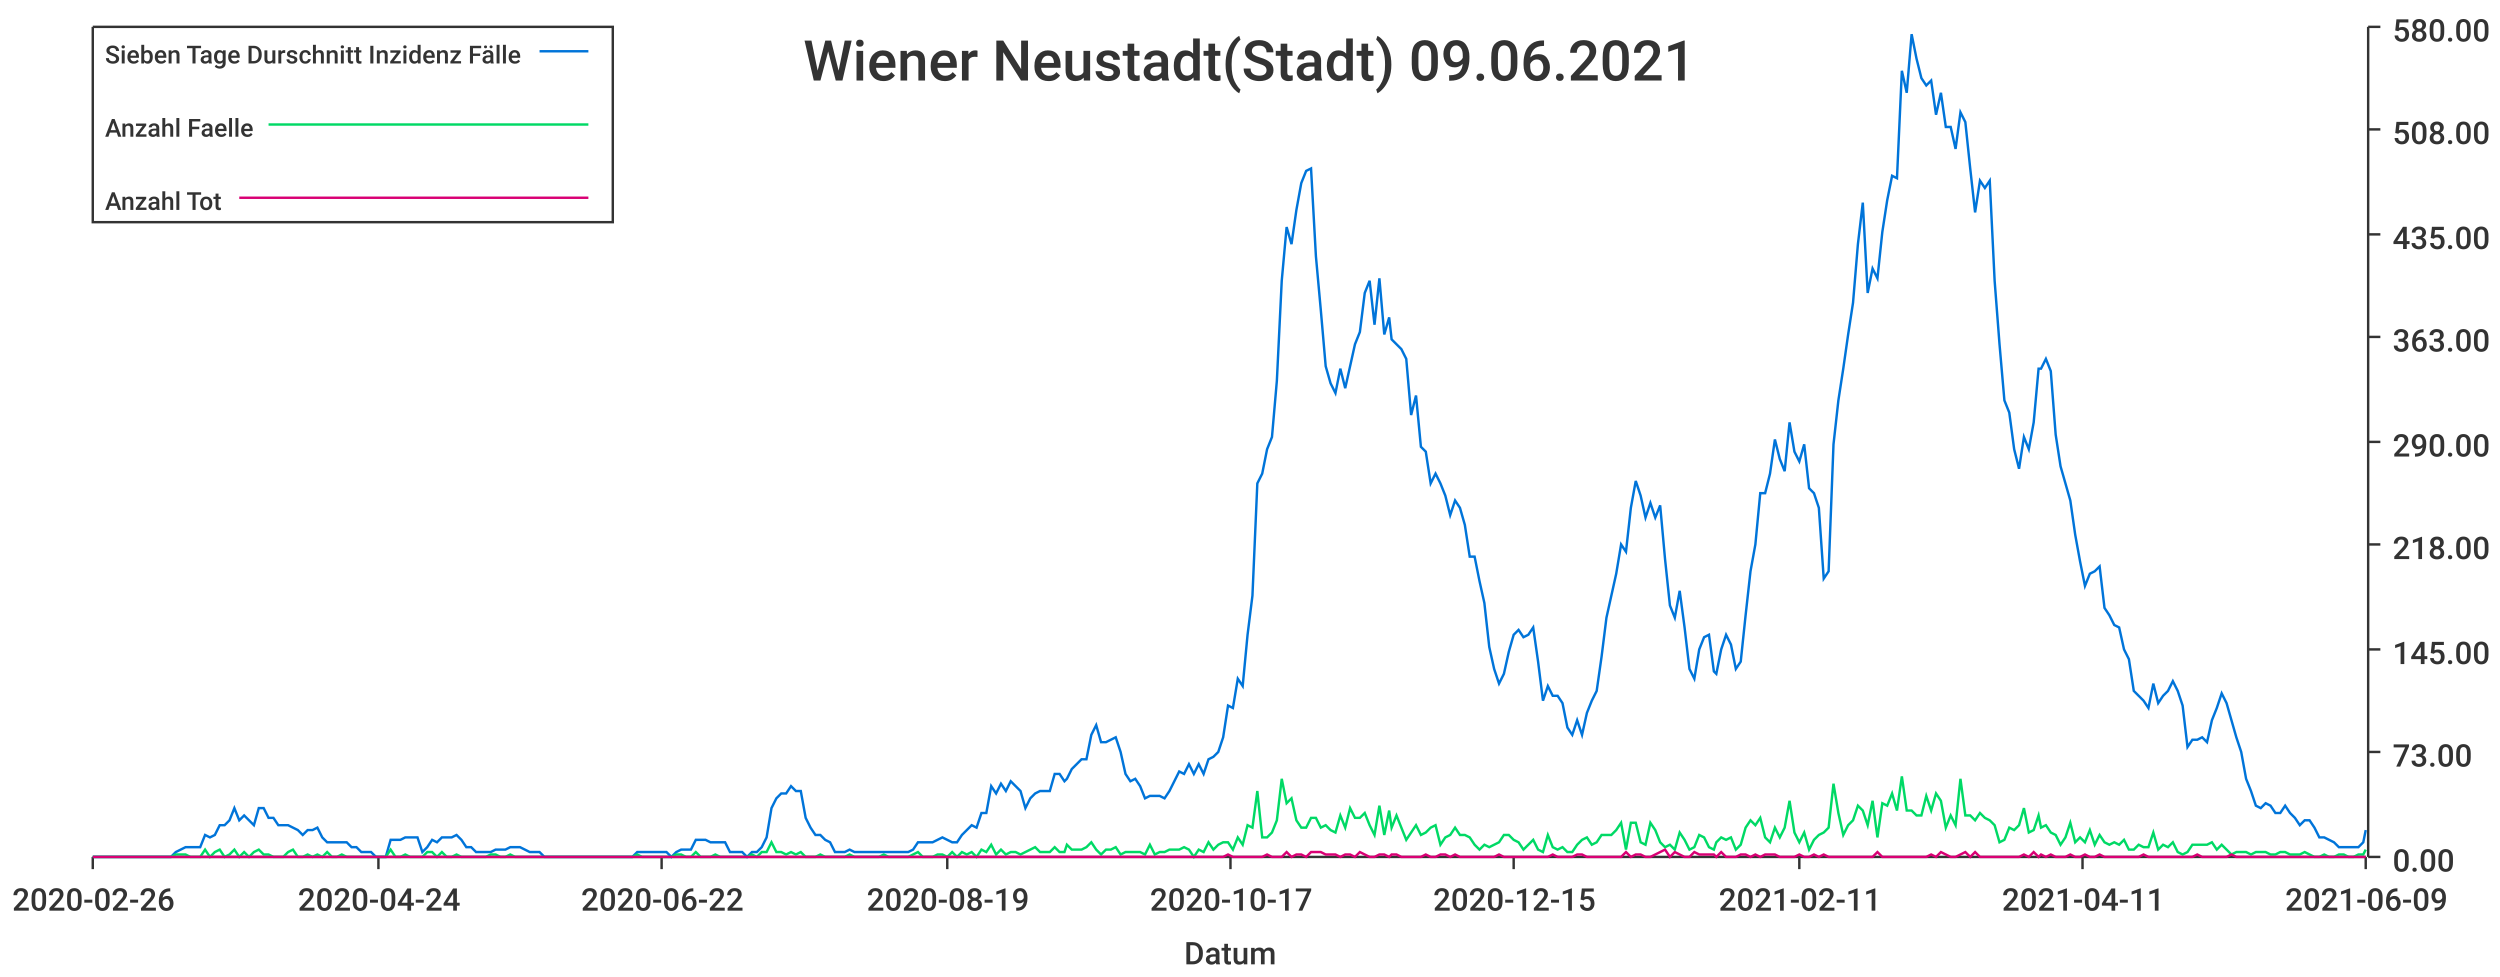
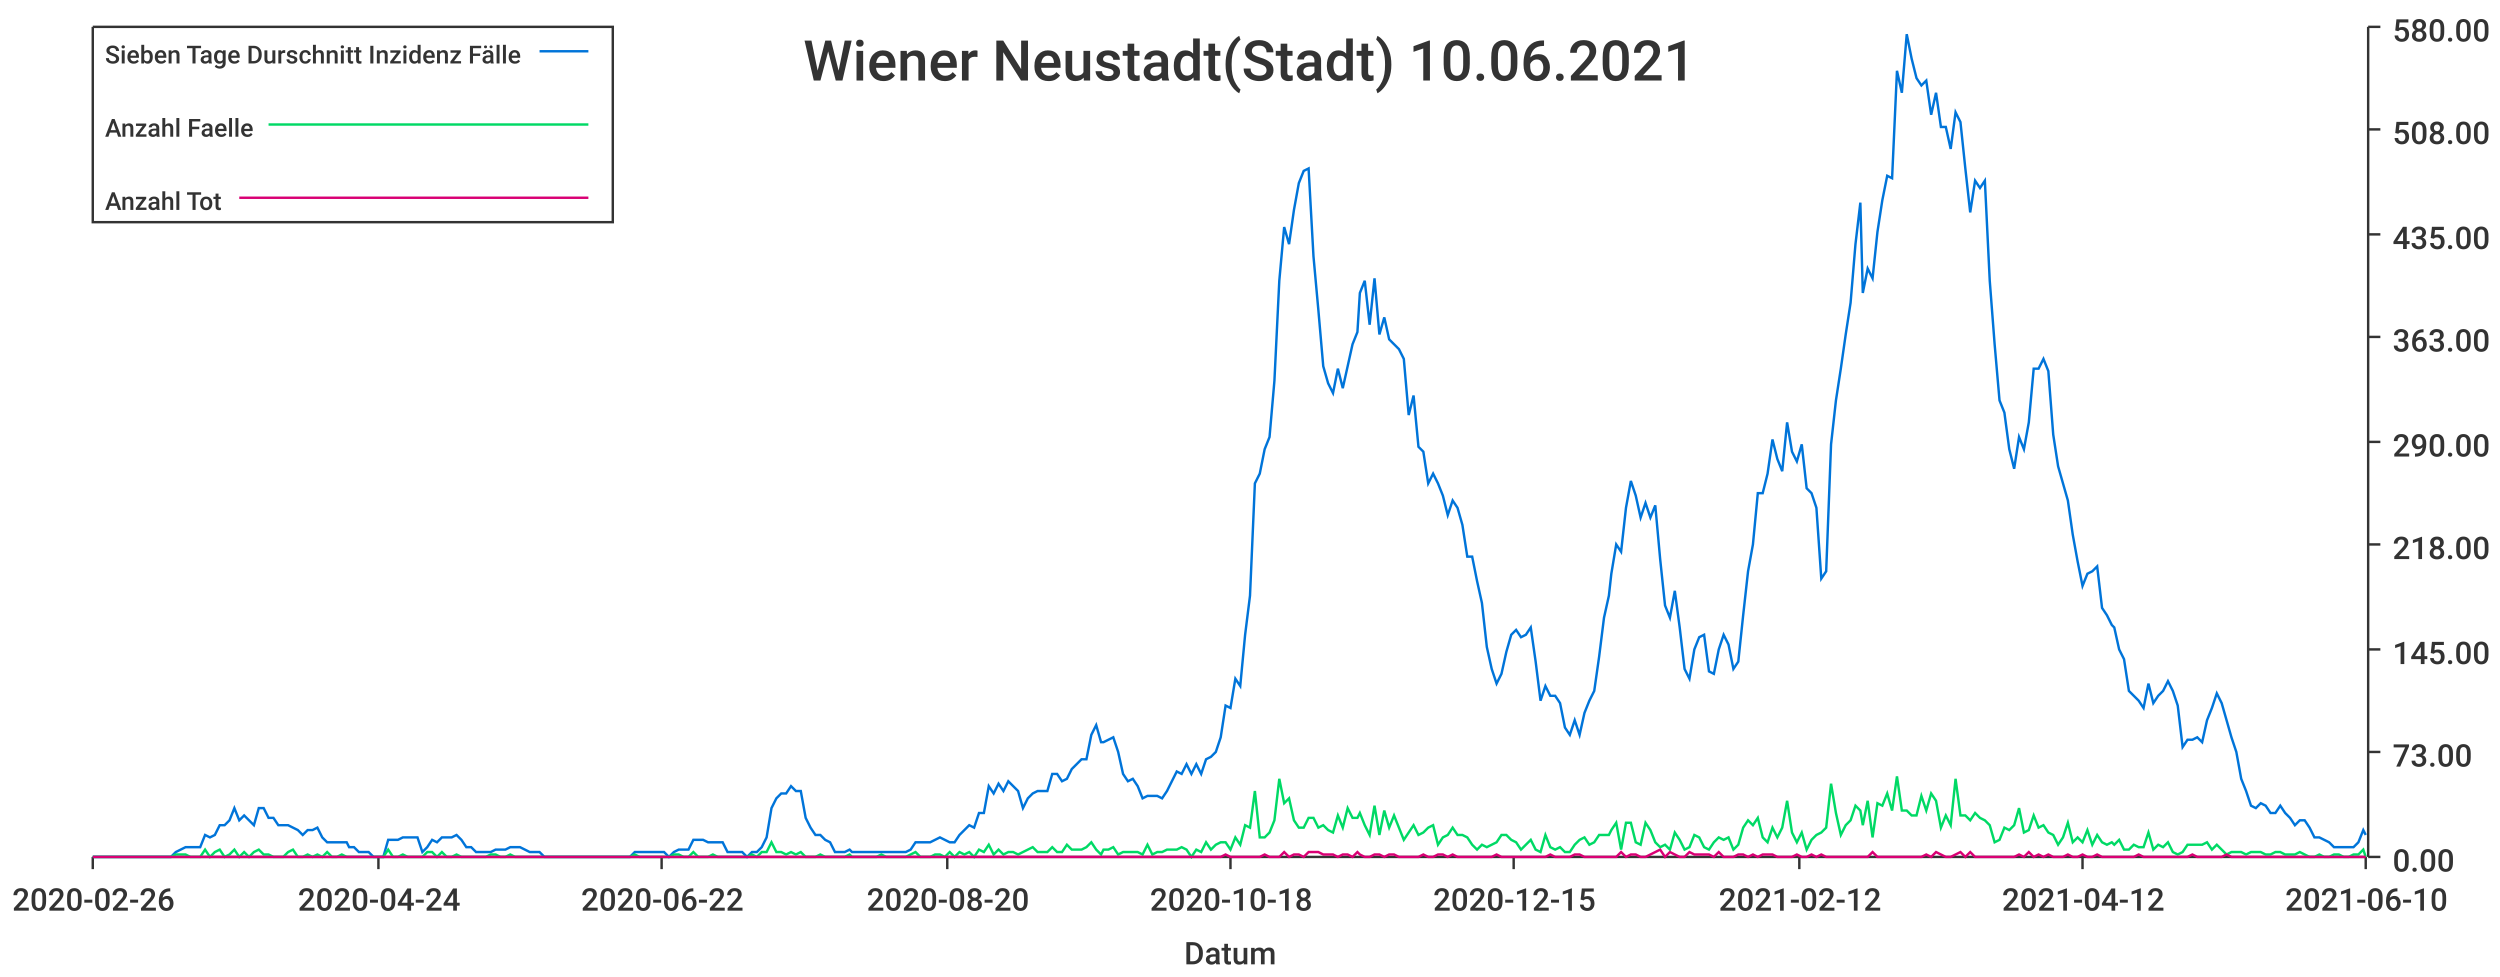
<svg xmlns="http://www.w3.org/2000/svg" width="1024" height="400">\n<path d="M 0 0 L 1024 0 L 1024 400 L 0 400 L 0 0" style="stroke-width:0;stroke:rgba(255,255,255,1.0);fill:rgba(255,255,255,1.0)" />
  <path d="M 38 11 L 969 11 L 969 351 L 38 351 L 38 11" style="stroke-width:0;stroke:rgba(255,255,255,1.0);fill:rgba(255,255,255,1.0)" />
  <path d="M 38 351 L 969 351" style="stroke-width:1;stroke:rgba(51,51,51,1.0);fill:none" />
  <path d="M 38 351 L 38 356" style="stroke-width:1;stroke:rgba(51,51,51,1.0);fill:none" />
  <text x="5" y="373" style="stroke-width:0;stroke:none;fill:rgba(51,51,51,1.0);font-size:12.8px;font-family:'Roboto Medium',sans-serif">2020-02-26</text>
  <path d="M 155 351 L 155 356" style="stroke-width:1;stroke:rgba(51,51,51,1.0);fill:none" />
  <text x="122" y="373" style="stroke-width:0;stroke:none;fill:rgba(51,51,51,1.0);font-size:12.8px;font-family:'Roboto Medium',sans-serif">2020-04-24</text>
  <path d="M 271 351 L 271 356" style="stroke-width:1;stroke:rgba(51,51,51,1.0);fill:none" />
  <text x="238" y="373" style="stroke-width:0;stroke:none;fill:rgba(51,51,51,1.0);font-size:12.8px;font-family:'Roboto Medium',sans-serif">2020-06-22</text>
  <path d="M 388 351 L 388 356" style="stroke-width:1;stroke:rgba(51,51,51,1.0);fill:none" />
-   <text x="355" y="373" style="stroke-width:0;stroke:none;fill:rgba(51,51,51,1.0);font-size:12.8px;font-family:'Roboto Medium',sans-serif">2020-08-19</text>
+   <text x="355" y="373" style="stroke-width:0;stroke:none;fill:rgba(51,51,51,1.0);font-size:12.8px;font-family:'Roboto Medium',sans-serif">2020-08-20</text>
  <path d="M 504 351 L 504 356" style="stroke-width:1;stroke:rgba(51,51,51,1.0);fill:none" />
-   <text x="471" y="373" style="stroke-width:0;stroke:none;fill:rgba(51,51,51,1.0);font-size:12.8px;font-family:'Roboto Medium',sans-serif">2020-10-17</text>
+   <text x="471" y="373" style="stroke-width:0;stroke:none;fill:rgba(51,51,51,1.0);font-size:12.8px;font-family:'Roboto Medium',sans-serif">2020-10-18</text>
  <path d="M 620 351 L 620 356" style="stroke-width:1;stroke:rgba(51,51,51,1.0);fill:none" />
  <text x="587" y="373" style="stroke-width:0;stroke:none;fill:rgba(51,51,51,1.0);font-size:12.8px;font-family:'Roboto Medium',sans-serif">2020-12-15</text>
  <path d="M 737 351 L 737 356" style="stroke-width:1;stroke:rgba(51,51,51,1.0);fill:none" />
-   <text x="704" y="373" style="stroke-width:0;stroke:none;fill:rgba(51,51,51,1.0);font-size:12.8px;font-family:'Roboto Medium',sans-serif">2021-02-11</text>
+   <text x="704" y="373" style="stroke-width:0;stroke:none;fill:rgba(51,51,51,1.0);font-size:12.8px;font-family:'Roboto Medium',sans-serif">2021-02-12</text>
  <path d="M 853 351 L 853 356" style="stroke-width:1;stroke:rgba(51,51,51,1.0);fill:none" />
-   <text x="820" y="373" style="stroke-width:0;stroke:none;fill:rgba(51,51,51,1.0);font-size:12.8px;font-family:'Roboto Medium',sans-serif">2021-04-11</text>
+   <text x="820" y="373" style="stroke-width:0;stroke:none;fill:rgba(51,51,51,1.0);font-size:12.8px;font-family:'Roboto Medium',sans-serif">2021-04-12</text>
  <path d="M 969 351 L 969 356" style="stroke-width:1;stroke:rgba(51,51,51,1.0);fill:none" />
-   <text x="936" y="373" style="stroke-width:0;stroke:none;fill:rgba(51,51,51,1.0);font-size:12.8px;font-family:'Roboto Medium',sans-serif">2021-06-09</text>
+   <text x="936" y="373" style="stroke-width:0;stroke:none;fill:rgba(51,51,51,1.0);font-size:12.8px;font-family:'Roboto Medium',sans-serif">2021-06-10</text>
  <text x="485" y="395" style="stroke-width:0;stroke:none;fill:rgba(51,51,51,1.0);font-size:12.8px;font-family:'Roboto Medium',sans-serif">Datum</text>
  <path d="M 970 351 L 970 11" style="stroke-width:1;stroke:rgba(51,51,51,1.0);fill:none" />
  <path d="M 970 351 L 975 351" style="stroke-width:1;stroke:rgba(51,51,51,1.0);fill:none" />
  <text x="980" y="357" style="stroke-width:0;stroke:none;fill:rgba(51,51,51,1.0);font-size:12.8px;font-family:'Roboto Medium',sans-serif">0.00</text>
  <path d="M 970 308 L 975 308" style="stroke-width:1;stroke:rgba(51,51,51,1.0);fill:none" />
  <text x="980" y="314" style="stroke-width:0;stroke:none;fill:rgba(51,51,51,1.0);font-size:12.8px;font-family:'Roboto Medium',sans-serif">73.00</text>
  <path d="M 970 266 L 975 266" style="stroke-width:1;stroke:rgba(51,51,51,1.0);fill:none" />
  <text x="980" y="272" style="stroke-width:0;stroke:none;fill:rgba(51,51,51,1.0);font-size:12.8px;font-family:'Roboto Medium',sans-serif">145.00</text>
  <path d="M 970 223 L 975 223" style="stroke-width:1;stroke:rgba(51,51,51,1.0);fill:none" />
  <text x="980" y="229" style="stroke-width:0;stroke:none;fill:rgba(51,51,51,1.0);font-size:12.8px;font-family:'Roboto Medium',sans-serif">218.00</text>
  <path d="M 970 181 L 975 181" style="stroke-width:1;stroke:rgba(51,51,51,1.0);fill:none" />
  <text x="980" y="187" style="stroke-width:0;stroke:none;fill:rgba(51,51,51,1.0);font-size:12.8px;font-family:'Roboto Medium',sans-serif">290.00</text>
  <path d="M 970 138 L 975 138" style="stroke-width:1;stroke:rgba(51,51,51,1.0);fill:none" />
  <text x="980" y="144" style="stroke-width:0;stroke:none;fill:rgba(51,51,51,1.0);font-size:12.8px;font-family:'Roboto Medium',sans-serif">363.00</text>
  <path d="M 970 96 L 975 96" style="stroke-width:1;stroke:rgba(51,51,51,1.0);fill:none" />
  <text x="980" y="102" style="stroke-width:0;stroke:none;fill:rgba(51,51,51,1.0);font-size:12.8px;font-family:'Roboto Medium',sans-serif">435.00</text>
  <path d="M 970 53 L 975 53" style="stroke-width:1;stroke:rgba(51,51,51,1.0);fill:none" />
  <text x="980" y="59" style="stroke-width:0;stroke:none;fill:rgba(51,51,51,1.0);font-size:12.8px;font-family:'Roboto Medium',sans-serif">508.00</text>
  <path d="M 970 11 L 975 11" style="stroke-width:1;stroke:rgba(51,51,51,1.0);fill:none" />
  <text x="980" y="17" style="stroke-width:0;stroke:none;fill:rgba(51,51,51,1.0);font-size:12.8px;font-family:'Roboto Medium',sans-serif">580.00</text>
-   <path d="M 38 351 L 40 351 L 42 351 L 44 351 L 46 351 L 48 351 L 50 351 L 52 351 L 54 351 L 56 351 L 58 351 L 60 351 L 62 351 L 64 351 L 66 351 L 68 351 L 70 351 L 72 349 L 74 348 L 76 347 L 78 347 L 80 347 L 82 347 L 84 342 L 86 343 L 88 342 L 90 338 L 92 338 L 94 336 L 96 331 L 98 336 L 100 334 L 102 336 L 104 338 L 106 331 L 108 331 L 110 335 L 112 335 L 114 338 L 116 338 L 118 338 L 120 339 L 122 340 L 124 342 L 126 340 L 128 340 L 130 339 L 132 343 L 134 345 L 136 345 L 138 345 L 140 345 L 142 345 L 144 347 L 146 347 L 148 349 L 150 349 L 152 349 L 154 351 L 156 351 L 158 351 L 160 344 L 162 344 L 164 344 L 166 343 L 168 343 L 170 343 L 171 343 L 173 349 L 175 347 L 177 344 L 179 345 L 181 343 L 183 343 L 185 343 L 187 342 L 189 344 L 191 347 L 193 347 L 195 349 L 197 349 L 199 349 L 201 349 L 203 348 L 205 348 L 207 348 L 209 347 L 211 347 L 213 347 L 215 348 L 217 349 L 219 349 L 221 349 L 223 351 L 225 351 L 227 351 L 229 351 L 231 351 L 233 351 L 235 351 L 237 351 L 239 351 L 241 351 L 243 351 L 245 351 L 247 351 L 249 351 L 251 351 L 253 351 L 255 351 L 257 351 L 259 351 L 261 349 L 263 349 L 265 349 L 267 349 L 269 349 L 271 349 L 273 349 L 275 351 L 277 349 L 279 348 L 281 348 L 283 348 L 285 344 L 287 344 L 289 344 L 291 345 L 293 345 L 295 345 L 297 345 L 299 349 L 301 349 L 303 349 L 304 349 L 306 351 L 308 349 L 310 349 L 312 347 L 314 343 L 316 331 L 318 327 L 320 325 L 322 325 L 324 322 L 326 324 L 328 324 L 330 335 L 332 339 L 334 342 L 336 342 L 338 344 L 340 345 L 342 349 L 344 349 L 346 349 L 348 348 L 350 349 L 352 349 L 354 349 L 356 349 L 358 349 L 360 349 L 362 349 L 364 349 L 366 349 L 368 349 L 370 349 L 372 349 L 374 348 L 376 345 L 378 345 L 380 345 L 382 345 L 384 344 L 386 343 L 388 344 L 390 345 L 392 345 L 394 342 L 396 340 L 398 338 L 400 339 L 402 333 L 404 333 L 406 322 L 408 325 L 410 321 L 412 324 L 414 320 L 416 322 L 418 324 L 420 331 L 422 327 L 424 325 L 426 324 L 428 324 L 430 324 L 432 317 L 434 317 L 436 320 L 437 319 L 439 315 L 441 313 L 443 311 L 445 311 L 447 301 L 449 297 L 451 304 L 453 304 L 455 303 L 457 302 L 459 308 L 461 317 L 463 320 L 465 319 L 467 322 L 469 327 L 471 326 L 473 326 L 475 326 L 477 327 L 479 324 L 481 320 L 483 316 L 485 317 L 487 313 L 489 317 L 491 313 L 493 317 L 495 311 L 497 310 L 499 308 L 501 302 L 503 289 L 505 290 L 507 278 L 509 281 L 511 260 L 513 244 L 515 198 L 517 194 L 519 184 L 521 179 L 523 156 L 525 115 L 527 93 L 529 100 L 531 86 L 533 75 L 535 70 L 537 69 L 539 105 L 541 127 L 543 150 L 545 157 L 547 161 L 549 151 L 551 159 L 553 150 L 555 141 L 557 136 L 559 120 L 561 115 L 563 133 L 565 114 L 567 137 L 569 130 L 570 139 L 572 141 L 574 143 L 576 147 L 578 170 L 580 162 L 582 183 L 584 185 L 586 198 L 588 194 L 590 198 L 592 203 L 594 211 L 596 205 L 598 208 L 600 215 L 602 228 L 604 228 L 606 238 L 608 247 L 610 265 L 612 274 L 614 280 L 616 276 L 618 267 L 620 260 L 622 258 L 624 261 L 626 260 L 628 257 L 630 271 L 632 287 L 634 281 L 636 285 L 638 285 L 640 288 L 642 298 L 644 301 L 646 295 L 648 301 L 650 292 L 652 287 L 654 283 L 656 269 L 658 253 L 660 244 L 662 235 L 664 223 L 666 226 L 668 208 L 670 197 L 672 203 L 674 212 L 676 206 L 678 212 L 680 207 L 682 229 L 684 248 L 686 253 L 688 242 L 690 257 L 692 274 L 694 278 L 696 266 L 698 261 L 700 260 L 702 275 L 703 276 L 705 266 L 707 260 L 709 264 L 711 274 L 713 271 L 715 252 L 717 234 L 719 223 L 721 202 L 723 202 L 725 194 L 727 180 L 729 188 L 731 193 L 733 173 L 735 185 L 737 189 L 739 182 L 741 200 L 743 202 L 745 208 L 747 237 L 749 234 L 751 182 L 753 164 L 755 151 L 757 137 L 759 124 L 761 100 L 763 83 L 765 120 L 767 110 L 769 114 L 771 95 L 773 82 L 775 72 L 777 73 L 779 29 L 781 38 L 783 14 L 785 24 L 787 32 L 789 35 L 791 33 L 793 47 L 795 38 L 797 52 L 799 52 L 801 61 L 803 46 L 805 50 L 807 69 L 809 87 L 811 74 L 813 77 L 815 74 L 817 115 L 819 141 L 821 164 L 823 169 L 825 184 L 827 192 L 829 179 L 831 184 L 833 173 L 835 151 L 836 151 L 838 147 L 840 152 L 842 178 L 844 191 L 846 198 L 848 205 L 850 219 L 852 230 L 854 240 L 856 235 L 858 234 L 860 232 L 862 249 L 864 252 L 866 256 L 868 257 L 870 266 L 872 270 L 874 283 L 876 285 L 878 287 L 880 290 L 882 280 L 884 288 L 886 285 L 888 283 L 890 279 L 892 283 L 894 289 L 896 306 L 898 303 L 900 303 L 902 302 L 904 304 L 906 295 L 908 290 L 910 284 L 912 288 L 914 295 L 916 302 L 918 308 L 920 319 L 922 324 L 924 330 L 926 331 L 928 329 L 930 330 L 932 333 L 934 333 L 936 330 L 938 333 L 940 335 L 942 338 L 944 336 L 946 336 L 948 339 L 950 343 L 952 343 L 954 344 L 956 345 L 958 347 L 960 347 L 962 347 L 964 347 L 966 347 L 968 345 L 969 340" style="stroke-width:1;stroke:rgba(0,116,217,1.0);fill:none" />
-   <path d="M 38 351 L 40 351 L 42 351 L 44 351 L 46 351 L 48 351 L 50 351 L 52 351 L 54 351 L 56 351 L 58 351 L 60 351 L 62 351 L 64 351 L 66 351 L 68 351 L 70 351 L 72 350 L 74 350 L 76 350 L 78 351 L 80 351 L 82 351 L 84 348 L 86 351 L 88 349 L 90 348 L 92 351 L 94 350 L 96 348 L 98 351 L 100 349 L 102 351 L 104 349 L 106 348 L 108 350 L 110 350 L 112 351 L 114 351 L 116 351 L 118 349 L 120 348 L 122 351 L 124 351 L 126 350 L 128 351 L 130 350 L 132 351 L 134 349 L 136 351 L 138 351 L 140 350 L 142 351 L 144 351 L 146 351 L 148 351 L 150 351 L 152 351 L 154 351 L 156 351 L 158 351 L 160 348 L 162 351 L 164 351 L 166 350 L 168 351 L 170 351 L 171 351 L 173 351 L 175 349 L 177 349 L 179 351 L 181 349 L 183 351 L 185 351 L 187 350 L 189 351 L 191 351 L 193 351 L 195 351 L 197 351 L 199 351 L 201 350 L 203 350 L 205 351 L 207 351 L 209 350 L 211 351 L 213 351 L 215 351 L 217 351 L 219 351 L 221 351 L 223 351 L 225 351 L 227 351 L 229 351 L 231 351 L 233 351 L 235 351 L 237 351 L 239 351 L 241 351 L 243 351 L 245 351 L 247 351 L 249 351 L 251 351 L 253 351 L 255 351 L 257 351 L 259 351 L 261 350 L 263 351 L 265 351 L 267 351 L 269 351 L 271 351 L 273 351 L 275 351 L 277 350 L 279 350 L 281 351 L 283 351 L 285 349 L 287 351 L 289 351 L 291 351 L 293 350 L 295 351 L 297 351 L 299 351 L 301 351 L 303 351 L 304 351 L 306 351 L 308 350 L 310 351 L 312 349 L 314 349 L 316 345 L 318 349 L 320 349 L 322 350 L 324 349 L 326 350 L 328 349 L 330 351 L 332 351 L 334 351 L 336 350 L 338 351 L 340 351 L 342 351 L 344 351 L 346 351 L 348 350 L 350 351 L 352 351 L 354 351 L 356 351 L 358 351 L 360 351 L 362 350 L 364 351 L 366 351 L 368 351 L 370 351 L 372 351 L 374 350 L 376 349 L 378 351 L 380 351 L 382 351 L 384 350 L 386 350 L 388 351 L 390 349 L 392 351 L 394 349 L 396 350 L 398 349 L 400 351 L 402 348 L 404 349 L 406 346 L 408 350 L 410 348 L 412 350 L 414 349 L 416 349 L 418 350 L 420 349 L 422 348 L 424 347 L 426 349 L 428 349 L 430 349 L 432 347 L 434 349 L 436 349 L 437 346 L 439 348 L 441 348 L 443 348 L 445 347 L 447 345 L 449 348 L 451 350 L 453 348 L 455 348 L 457 347 L 459 350 L 461 349 L 463 349 L 465 349 L 467 349 L 469 350 L 471 346 L 473 350 L 475 349 L 477 349 L 479 348 L 481 348 L 483 348 L 485 347 L 487 348 L 489 351 L 491 348 L 493 349 L 495 345 L 497 348 L 499 346 L 501 345 L 503 345 L 505 348 L 507 343 L 509 346 L 511 338 L 513 339 L 515 324 L 517 343 L 519 343 L 521 341 L 523 336 L 525 319 L 527 329 L 529 327 L 531 336 L 533 339 L 535 339 L 537 335 L 539 335 L 541 339 L 543 338 L 545 340 L 547 341 L 549 334 L 551 339 L 553 331 L 555 335 L 557 335 L 559 333 L 561 338 L 563 342 L 565 330 L 567 342 L 569 332 L 570 339 L 572 334 L 574 339 L 576 344 L 578 341 L 580 338 L 582 342 L 584 341 L 586 339 L 588 338 L 590 346 L 592 343 L 594 342 L 596 339 L 598 342 L 600 342 L 602 343 L 604 346 L 606 348 L 608 346 L 610 347 L 612 346 L 614 345 L 616 342 L 618 342 L 620 344 L 622 345 L 624 348 L 626 346 L 628 344 L 630 348 L 632 349 L 634 342 L 636 347 L 638 348 L 640 347 L 642 349 L 644 349 L 646 346 L 648 344 L 650 343 L 652 346 L 654 345 L 656 342 L 658 342 L 660 342 L 662 340 L 664 337 L 666 348 L 668 337 L 670 337 L 672 345 L 674 346 L 676 337 L 678 340 L 680 345 L 682 347 L 684 346 L 686 348 L 688 341 L 690 344 L 692 348 L 694 347 L 696 342 L 698 343 L 700 347 L 702 348 L 703 345 L 705 343 L 707 344 L 709 343 L 711 348 L 713 346 L 715 339 L 717 336 L 719 338 L 721 335 L 723 343 L 725 345 L 727 339 L 729 343 L 731 339 L 733 328 L 735 341 L 737 345 L 739 341 L 741 348 L 743 344 L 745 342 L 747 341 L 749 339 L 751 321 L 753 333 L 755 342 L 757 338 L 759 336 L 761 330 L 763 332 L 765 338 L 767 328 L 769 343 L 771 329 L 773 330 L 775 325 L 777 332 L 779 318 L 781 332 L 783 332 L 785 334 L 787 334 L 789 326 L 791 332 L 793 325 L 795 328 L 797 339 L 799 334 L 801 338 L 803 319 L 805 334 L 807 334 L 809 336 L 811 333 L 813 335 L 815 336 L 817 338 L 819 345 L 821 344 L 823 339 L 825 340 L 827 338 L 829 331 L 831 341 L 833 340 L 835 334 L 836 339 L 838 338 L 840 341 L 842 342 L 844 346 L 846 343 L 848 337 L 850 345 L 852 343 L 854 345 L 856 340 L 858 346 L 860 342 L 862 345 L 864 346 L 866 345 L 868 346 L 870 344 L 872 348 L 874 348 L 876 346 L 878 347 L 880 347 L 882 341 L 884 348 L 886 346 L 888 347 L 890 345 L 892 349 L 894 350 L 896 349 L 898 346 L 900 346 L 902 346 L 904 346 L 906 345 L 908 348 L 910 346 L 912 348 L 914 350 L 916 349 L 918 349 L 920 349 L 922 350 L 924 349 L 926 349 L 928 349 L 930 350 L 932 350 L 934 349 L 936 349 L 938 350 L 940 350 L 942 350 L 944 349 L 946 350 L 948 351 L 950 351 L 952 350 L 954 351 L 956 351 L 958 350 L 960 350 L 962 351 L 964 351 L 966 350 L 968 350 L 969 348" style="stroke-width:1;stroke:rgba(0,217,101,1.0);fill:none" />
-   <path d="M 38 351 L 40 351 L 42 351 L 44 351 L 46 351 L 48 351 L 50 351 L 52 351 L 54 351 L 56 351 L 58 351 L 60 351 L 62 351 L 64 351 L 66 351 L 68 351 L 70 351 L 72 351 L 74 351 L 76 351 L 78 351 L 80 351 L 82 351 L 84 351 L 86 351 L 88 351 L 90 351 L 92 351 L 94 351 L 96 351 L 98 351 L 100 351 L 102 351 L 104 351 L 106 351 L 108 351 L 110 351 L 112 351 L 114 351 L 116 351 L 118 351 L 120 351 L 122 351 L 124 351 L 126 351 L 128 351 L 130 351 L 132 351 L 134 351 L 136 351 L 138 351 L 140 351 L 142 351 L 144 351 L 146 351 L 148 351 L 150 351 L 152 351 L 154 351 L 156 351 L 158 351 L 160 351 L 162 351 L 164 351 L 166 351 L 168 351 L 170 351 L 171 351 L 173 351 L 175 351 L 177 351 L 179 351 L 181 351 L 183 351 L 185 351 L 187 351 L 189 351 L 191 351 L 193 351 L 195 351 L 197 351 L 199 351 L 201 351 L 203 351 L 205 351 L 207 351 L 209 351 L 211 351 L 213 351 L 215 351 L 217 351 L 219 351 L 221 351 L 223 351 L 225 351 L 227 351 L 229 351 L 231 351 L 233 351 L 235 351 L 237 351 L 239 351 L 241 351 L 243 351 L 245 351 L 247 351 L 249 351 L 251 351 L 253 351 L 255 351 L 257 351 L 259 351 L 261 351 L 263 351 L 265 351 L 267 351 L 269 351 L 271 351 L 273 351 L 275 351 L 277 351 L 279 351 L 281 351 L 283 351 L 285 351 L 287 351 L 289 351 L 291 351 L 293 351 L 295 351 L 297 351 L 299 351 L 301 351 L 303 351 L 304 351 L 306 351 L 308 351 L 310 351 L 312 351 L 314 351 L 316 351 L 318 351 L 320 351 L 322 351 L 324 351 L 326 351 L 328 351 L 330 351 L 332 351 L 334 351 L 336 351 L 338 351 L 340 351 L 342 351 L 344 351 L 346 351 L 348 351 L 350 351 L 352 351 L 354 351 L 356 351 L 358 351 L 360 351 L 362 351 L 364 351 L 366 351 L 368 351 L 370 351 L 372 351 L 374 351 L 376 351 L 378 351 L 380 351 L 382 351 L 384 351 L 386 351 L 388 351 L 390 351 L 392 351 L 394 351 L 396 351 L 398 351 L 400 351 L 402 351 L 404 351 L 406 351 L 408 351 L 410 351 L 412 351 L 414 351 L 416 351 L 418 351 L 420 351 L 422 351 L 424 351 L 426 351 L 428 351 L 430 351 L 432 351 L 434 351 L 436 351 L 437 351 L 439 351 L 441 351 L 443 351 L 445 351 L 447 351 L 449 351 L 451 351 L 453 351 L 455 351 L 457 351 L 459 351 L 461 351 L 463 351 L 465 351 L 467 351 L 469 351 L 471 351 L 473 351 L 475 351 L 477 351 L 479 351 L 481 351 L 483 351 L 485 351 L 487 351 L 489 351 L 491 351 L 493 351 L 495 351 L 497 351 L 499 351 L 501 351 L 503 350 L 505 351 L 507 351 L 509 351 L 511 351 L 513 351 L 515 351 L 517 351 L 519 350 L 521 351 L 523 351 L 525 351 L 527 349 L 529 351 L 531 350 L 533 350 L 535 351 L 537 349 L 539 349 L 541 349 L 543 350 L 545 350 L 547 350 L 549 351 L 551 350 L 553 350 L 555 351 L 557 349 L 559 350 L 561 351 L 563 351 L 565 350 L 567 350 L 569 351 L 570 350 L 572 350 L 574 351 L 576 351 L 578 351 L 580 351 L 582 351 L 584 350 L 586 351 L 588 351 L 590 350 L 592 350 L 594 351 L 596 350 L 598 351 L 600 351 L 602 351 L 604 351 L 606 351 L 608 351 L 610 351 L 612 351 L 614 350 L 616 351 L 618 351 L 620 351 L 622 351 L 624 351 L 626 351 L 628 351 L 630 351 L 632 351 L 634 351 L 636 350 L 638 351 L 640 351 L 642 351 L 644 351 L 646 350 L 648 350 L 650 351 L 652 351 L 654 351 L 656 351 L 658 351 L 660 351 L 662 351 L 664 351 L 666 349 L 668 351 L 670 350 L 672 350 L 674 351 L 676 351 L 678 350 L 680 349 L 682 348 L 684 351 L 686 349 L 688 350 L 690 351 L 692 351 L 694 349 L 696 350 L 698 350 L 700 350 L 702 350 L 703 351 L 705 349 L 707 351 L 709 351 L 711 351 L 713 350 L 715 350 L 717 351 L 719 350 L 721 351 L 723 350 L 725 350 L 727 350 L 729 351 L 731 351 L 733 351 L 735 351 L 737 350 L 739 351 L 741 351 L 743 350 L 745 351 L 747 350 L 749 351 L 751 351 L 753 351 L 755 351 L 757 351 L 759 351 L 761 351 L 763 351 L 765 351 L 767 351 L 769 349 L 771 351 L 773 351 L 775 351 L 777 351 L 779 351 L 781 351 L 783 351 L 785 351 L 787 351 L 789 351 L 791 350 L 793 351 L 795 349 L 797 350 L 799 351 L 801 351 L 803 350 L 805 349 L 807 351 L 809 349 L 811 351 L 813 351 L 815 351 L 817 351 L 819 351 L 821 351 L 823 351 L 825 351 L 827 351 L 829 350 L 831 351 L 833 349 L 835 351 L 836 350 L 838 351 L 840 350 L 842 351 L 844 351 L 846 351 L 848 350 L 850 351 L 852 351 L 854 350 L 856 351 L 858 351 L 860 350 L 862 351 L 864 351 L 866 351 L 868 351 L 870 351 L 872 351 L 874 351 L 876 351 L 878 350 L 880 351 L 882 351 L 884 351 L 886 351 L 888 351 L 890 351 L 892 351 L 894 351 L 896 351 L 898 351 L 900 350 L 902 351 L 904 351 L 906 351 L 908 351 L 910 351 L 912 351 L 914 350 L 916 351 L 918 351 L 920 351 L 922 351 L 924 351 L 926 351 L 928 351 L 930 351 L 932 351 L 934 351 L 936 351 L 938 351 L 940 351 L 942 351 L 944 351 L 946 351 L 948 351 L 950 351 L 952 351 L 954 351 L 956 351 L 958 351 L 960 351 L 962 351 L 964 351 L 966 351 L 968 351 L 969 351" style="stroke-width:1;stroke:rgba(217,0,116,1.0);fill:none" />
-   <text x="329" y="33" style="stroke-width:0;stroke:none;fill:rgba(51,51,51,1.0);font-size:23.0px;font-family:'Roboto Medium',sans-serif">Wiener Neustadt(Stadt) 09.06.2021</text>
+   <path d="M 38 351 L 40 351 L 42 351 L 44 351 L 46 351 L 48 351 L 50 351 L 52 351 L 54 351 L 56 351 L 58 351 L 60 351 L 62 351 L 64 351 L 66 351 L 68 351 L 70 351 L 72 349 L 74 348 L 76 347 L 78 347 L 80 347 L 82 347 L 84 342 L 86 343 L 88 342 L 90 338 L 92 338 L 94 336 L 96 331 L 98 336 L 100 334 L 102 336 L 104 338 L 106 331 L 108 331 L 110 335 L 112 335 L 114 338 L 116 338 L 118 338 L 120 339 L 122 340 L 124 342 L 126 340 L 128 340 L 130 339 L 132 343 L 134 345 L 136 345 L 138 345 L 140 345 L 142 345 L 143 347 L 145 347 L 147 349 L 149 349 L 151 349 L 153 351 L 155 351 L 157 351 L 159 344 L 161 344 L 163 344 L 165 343 L 167 343 L 169 343 L 171 343 L 173 349 L 175 347 L 177 344 L 179 345 L 181 343 L 183 343 L 185 343 L 187 342 L 189 344 L 191 347 L 193 347 L 195 349 L 197 349 L 199 349 L 201 349 L 203 348 L 205 348 L 207 348 L 209 347 L 211 347 L 213 347 L 215 348 L 217 349 L 219 349 L 221 349 L 223 351 L 225 351 L 227 351 L 229 351 L 231 351 L 233 351 L 235 351 L 237 351 L 239 351 L 241 351 L 243 351 L 245 351 L 246 351 L 248 351 L 250 351 L 252 351 L 254 351 L 256 351 L 258 351 L 260 349 L 262 349 L 264 349 L 266 349 L 268 349 L 270 349 L 272 349 L 274 351 L 276 349 L 278 348 L 280 348 L 282 348 L 284 344 L 286 344 L 288 344 L 290 345 L 292 345 L 294 345 L 296 345 L 298 349 L 300 349 L 302 349 L 304 349 L 306 351 L 308 349 L 310 349 L 312 347 L 314 343 L 316 331 L 318 327 L 320 325 L 322 325 L 324 322 L 326 324 L 328 324 L 330 335 L 332 339 L 334 342 L 336 342 L 338 344 L 340 345 L 342 349 L 344 349 L 346 349 L 348 348 L 349 349 L 351 349 L 353 349 L 355 349 L 357 349 L 359 349 L 361 349 L 363 349 L 365 349 L 367 349 L 369 349 L 371 349 L 373 348 L 375 345 L 377 345 L 379 345 L 381 345 L 383 344 L 385 343 L 387 344 L 389 345 L 391 345 L 393 342 L 395 340 L 397 338 L 399 339 L 401 333 L 403 333 L 405 322 L 407 325 L 409 321 L 411 324 L 413 320 L 415 322 L 417 324 L 419 331 L 421 327 L 423 325 L 425 324 L 427 324 L 429 324 L 431 317 L 433 317 L 435 320 L 437 319 L 439 315 L 441 313 L 443 311 L 445 311 L 447 301 L 449 297 L 451 304 L 452 304 L 454 303 L 456 302 L 458 308 L 460 317 L 462 320 L 464 319 L 466 322 L 468 327 L 470 326 L 472 326 L 474 326 L 476 327 L 478 324 L 480 320 L 482 316 L 484 317 L 486 313 L 488 317 L 490 313 L 492 317 L 494 311 L 496 310 L 498 308 L 500 302 L 502 289 L 504 290 L 506 278 L 508 281 L 510 260 L 512 244 L 514 198 L 516 194 L 518 184 L 520 179 L 522 156 L 524 115 L 526 93 L 528 100 L 530 86 L 532 75 L 534 70 L 536 69 L 538 105 L 540 127 L 542 150 L 544 157 L 546 161 L 548 151 L 550 159 L 552 150 L 554 141 L 556 136 L 557 120 L 559 115 L 561 133 L 563 114 L 565 137 L 567 130 L 569 139 L 571 141 L 573 143 L 575 147 L 577 170 L 579 162 L 581 183 L 583 185 L 585 198 L 587 194 L 589 198 L 591 203 L 593 211 L 595 205 L 597 208 L 599 215 L 601 228 L 603 228 L 605 238 L 607 247 L 609 265 L 611 274 L 613 280 L 615 276 L 617 267 L 619 260 L 621 258 L 623 261 L 625 260 L 627 257 L 629 271 L 631 287 L 633 281 L 635 285 L 637 285 L 639 288 L 641 298 L 643 301 L 645 295 L 647 301 L 649 292 L 651 287 L 653 283 L 655 269 L 657 253 L 659 244 L 660 235 L 662 223 L 664 226 L 666 208 L 668 197 L 670 203 L 672 212 L 674 206 L 676 212 L 678 207 L 680 229 L 682 248 L 684 253 L 686 242 L 688 257 L 690 274 L 692 278 L 694 266 L 696 261 L 698 260 L 700 275 L 702 276 L 704 266 L 706 260 L 708 264 L 710 274 L 712 271 L 714 252 L 716 234 L 718 223 L 720 202 L 722 202 L 724 194 L 726 180 L 728 188 L 730 193 L 732 173 L 734 185 L 736 189 L 738 182 L 740 200 L 742 202 L 744 208 L 746 237 L 748 234 L 750 182 L 752 164 L 754 151 L 756 137 L 758 124 L 760 100 L 762 83 L 763 120 L 765 110 L 767 114 L 769 95 L 771 82 L 773 72 L 775 73 L 777 29 L 779 38 L 781 14 L 783 24 L 785 32 L 787 35 L 789 33 L 791 47 L 793 38 L 795 52 L 797 52 L 799 61 L 801 46 L 803 50 L 805 69 L 807 87 L 809 74 L 811 77 L 813 74 L 815 115 L 817 141 L 819 164 L 821 169 L 823 184 L 825 192 L 827 179 L 829 184 L 831 173 L 833 151 L 835 151 L 837 147 L 839 152 L 841 178 L 843 191 L 845 198 L 847 205 L 849 219 L 851 230 L 853 240 L 855 235 L 857 234 L 859 232 L 861 249 L 863 252 L 865 256 L 866 257 L 868 266 L 870 270 L 872 283 L 874 285 L 876 287 L 878 290 L 880 280 L 882 288 L 884 285 L 886 283 L 888 279 L 890 283 L 892 289 L 894 306 L 896 303 L 898 303 L 900 302 L 902 304 L 904 295 L 906 290 L 908 284 L 910 288 L 912 295 L 914 302 L 916 308 L 918 319 L 920 324 L 922 330 L 924 331 L 926 329 L 928 330 L 930 333 L 932 333 L 934 330 L 936 333 L 938 335 L 940 338 L 942 336 L 944 336 L 946 339 L 948 343 L 950 343 L 952 344 L 954 345 L 956 347 L 958 347 L 960 347 L 962 347 L 964 347 L 966 345 L 968 340 L 969 342" style="stroke-width:1;stroke:rgba(0,116,217,1.0);fill:none" />
+   <path d="M 38 351 L 40 351 L 42 351 L 44 351 L 46 351 L 48 351 L 50 351 L 52 351 L 54 351 L 56 351 L 58 351 L 60 351 L 62 351 L 64 351 L 66 351 L 68 351 L 70 351 L 72 350 L 74 350 L 76 350 L 78 351 L 80 351 L 82 351 L 84 348 L 86 351 L 88 349 L 90 348 L 92 351 L 94 350 L 96 348 L 98 351 L 100 349 L 102 351 L 104 349 L 106 348 L 108 350 L 110 350 L 112 351 L 114 351 L 116 351 L 118 349 L 120 348 L 122 351 L 124 351 L 126 350 L 128 351 L 130 350 L 132 351 L 134 349 L 136 351 L 138 351 L 140 350 L 142 351 L 143 351 L 145 351 L 147 351 L 149 351 L 151 351 L 153 351 L 155 351 L 157 351 L 159 348 L 161 351 L 163 351 L 165 350 L 167 351 L 169 351 L 171 351 L 173 351 L 175 349 L 177 349 L 179 351 L 181 349 L 183 351 L 185 351 L 187 350 L 189 351 L 191 351 L 193 351 L 195 351 L 197 351 L 199 351 L 201 350 L 203 350 L 205 351 L 207 351 L 209 350 L 211 351 L 213 351 L 215 351 L 217 351 L 219 351 L 221 351 L 223 351 L 225 351 L 227 351 L 229 351 L 231 351 L 233 351 L 235 351 L 237 351 L 239 351 L 241 351 L 243 351 L 245 351 L 246 351 L 248 351 L 250 351 L 252 351 L 254 351 L 256 351 L 258 351 L 260 350 L 262 351 L 264 351 L 266 351 L 268 351 L 270 351 L 272 351 L 274 351 L 276 350 L 278 350 L 280 351 L 282 351 L 284 349 L 286 351 L 288 351 L 290 351 L 292 350 L 294 351 L 296 351 L 298 351 L 300 351 L 302 351 L 304 351 L 306 351 L 308 350 L 310 351 L 312 349 L 314 349 L 316 345 L 318 349 L 320 349 L 322 350 L 324 349 L 326 350 L 328 349 L 330 351 L 332 351 L 334 351 L 336 350 L 338 351 L 340 351 L 342 351 L 344 351 L 346 351 L 348 350 L 349 351 L 351 351 L 353 351 L 355 351 L 357 351 L 359 351 L 361 350 L 363 351 L 365 351 L 367 351 L 369 351 L 371 351 L 373 350 L 375 349 L 377 351 L 379 351 L 381 351 L 383 350 L 385 350 L 387 351 L 389 349 L 391 351 L 393 349 L 395 350 L 397 349 L 399 351 L 401 348 L 403 349 L 405 346 L 407 350 L 409 348 L 411 350 L 413 349 L 415 349 L 417 350 L 419 349 L 421 348 L 423 347 L 425 349 L 427 349 L 429 349 L 431 347 L 433 349 L 435 349 L 437 346 L 439 348 L 441 348 L 443 348 L 445 347 L 447 345 L 449 348 L 451 350 L 452 348 L 454 348 L 456 347 L 458 350 L 460 349 L 462 349 L 464 349 L 466 349 L 468 350 L 470 346 L 472 350 L 474 349 L 476 349 L 478 348 L 480 348 L 482 348 L 484 347 L 486 348 L 488 351 L 490 348 L 492 349 L 494 345 L 496 348 L 498 346 L 500 345 L 502 345 L 504 348 L 506 343 L 508 346 L 510 338 L 512 339 L 514 324 L 516 343 L 518 343 L 520 341 L 522 336 L 524 319 L 526 329 L 528 327 L 530 336 L 532 339 L 534 339 L 536 335 L 538 335 L 540 339 L 542 338 L 544 340 L 546 341 L 548 334 L 550 339 L 552 331 L 554 335 L 556 335 L 557 333 L 559 338 L 561 342 L 563 330 L 565 342 L 567 332 L 569 339 L 571 334 L 573 339 L 575 344 L 577 341 L 579 338 L 581 342 L 583 341 L 585 339 L 587 338 L 589 346 L 591 343 L 593 342 L 595 339 L 597 342 L 599 342 L 601 343 L 603 346 L 605 348 L 607 346 L 609 347 L 611 346 L 613 345 L 615 342 L 617 342 L 619 344 L 621 345 L 623 348 L 625 346 L 627 344 L 629 348 L 631 349 L 633 342 L 635 347 L 637 348 L 639 347 L 641 349 L 643 349 L 645 346 L 647 344 L 649 343 L 651 346 L 653 345 L 655 342 L 657 342 L 659 342 L 660 340 L 662 337 L 664 348 L 666 337 L 668 337 L 670 345 L 672 346 L 674 337 L 676 340 L 678 345 L 680 347 L 682 346 L 684 348 L 686 341 L 688 344 L 690 348 L 692 347 L 694 342 L 696 343 L 698 347 L 700 348 L 702 345 L 704 343 L 706 344 L 708 343 L 710 348 L 712 346 L 714 339 L 716 336 L 718 338 L 720 335 L 722 343 L 724 345 L 726 339 L 728 343 L 730 339 L 732 328 L 734 341 L 736 345 L 738 341 L 740 348 L 742 344 L 744 342 L 746 341 L 748 339 L 750 321 L 752 333 L 754 342 L 756 338 L 758 336 L 760 330 L 762 332 L 763 338 L 765 328 L 767 343 L 769 329 L 771 330 L 773 325 L 775 332 L 777 318 L 779 332 L 781 332 L 783 334 L 785 334 L 787 326 L 789 332 L 791 325 L 793 328 L 795 339 L 797 334 L 799 338 L 801 319 L 803 334 L 805 334 L 807 336 L 809 333 L 811 335 L 813 336 L 815 338 L 817 345 L 819 344 L 821 339 L 823 340 L 825 338 L 827 331 L 829 341 L 831 340 L 833 334 L 835 339 L 837 338 L 839 341 L 841 342 L 843 346 L 845 343 L 847 337 L 849 345 L 851 343 L 853 345 L 855 340 L 857 346 L 859 342 L 861 345 L 863 346 L 865 345 L 866 346 L 868 344 L 870 348 L 872 348 L 874 346 L 876 347 L 878 347 L 880 341 L 882 348 L 884 346 L 886 347 L 888 345 L 890 349 L 892 350 L 894 349 L 896 346 L 898 346 L 900 346 L 902 346 L 904 345 L 906 348 L 908 346 L 910 348 L 912 350 L 914 349 L 916 349 L 918 349 L 920 350 L 922 349 L 924 349 L 926 349 L 928 350 L 930 350 L 932 349 L 934 349 L 936 350 L 938 350 L 940 350 L 942 349 L 944 350 L 946 351 L 948 351 L 950 350 L 952 351 L 954 351 L 956 350 L 958 350 L 960 351 L 962 351 L 964 350 L 966 350 L 968 348 L 969 351" style="stroke-width:1;stroke:rgba(0,217,101,1.0);fill:none" />
+   <path d="M 38 351 L 40 351 L 42 351 L 44 351 L 46 351 L 48 351 L 50 351 L 52 351 L 54 351 L 56 351 L 58 351 L 60 351 L 62 351 L 64 351 L 66 351 L 68 351 L 70 351 L 72 351 L 74 351 L 76 351 L 78 351 L 80 351 L 82 351 L 84 351 L 86 351 L 88 351 L 90 351 L 92 351 L 94 351 L 96 351 L 98 351 L 100 351 L 102 351 L 104 351 L 106 351 L 108 351 L 110 351 L 112 351 L 114 351 L 116 351 L 118 351 L 120 351 L 122 351 L 124 351 L 126 351 L 128 351 L 130 351 L 132 351 L 134 351 L 136 351 L 138 351 L 140 351 L 142 351 L 143 351 L 145 351 L 147 351 L 149 351 L 151 351 L 153 351 L 155 351 L 157 351 L 159 351 L 161 351 L 163 351 L 165 351 L 167 351 L 169 351 L 171 351 L 173 351 L 175 351 L 177 351 L 179 351 L 181 351 L 183 351 L 185 351 L 187 351 L 189 351 L 191 351 L 193 351 L 195 351 L 197 351 L 199 351 L 201 351 L 203 351 L 205 351 L 207 351 L 209 351 L 211 351 L 213 351 L 215 351 L 217 351 L 219 351 L 221 351 L 223 351 L 225 351 L 227 351 L 229 351 L 231 351 L 233 351 L 235 351 L 237 351 L 239 351 L 241 351 L 243 351 L 245 351 L 246 351 L 248 351 L 250 351 L 252 351 L 254 351 L 256 351 L 258 351 L 260 351 L 262 351 L 264 351 L 266 351 L 268 351 L 270 351 L 272 351 L 274 351 L 276 351 L 278 351 L 280 351 L 282 351 L 284 351 L 286 351 L 288 351 L 290 351 L 292 351 L 294 351 L 296 351 L 298 351 L 300 351 L 302 351 L 304 351 L 306 351 L 308 351 L 310 351 L 312 351 L 314 351 L 316 351 L 318 351 L 320 351 L 322 351 L 324 351 L 326 351 L 328 351 L 330 351 L 332 351 L 334 351 L 336 351 L 338 351 L 340 351 L 342 351 L 344 351 L 346 351 L 348 351 L 349 351 L 351 351 L 353 351 L 355 351 L 357 351 L 359 351 L 361 351 L 363 351 L 365 351 L 367 351 L 369 351 L 371 351 L 373 351 L 375 351 L 377 351 L 379 351 L 381 351 L 383 351 L 385 351 L 387 351 L 389 351 L 391 351 L 393 351 L 395 351 L 397 351 L 399 351 L 401 351 L 403 351 L 405 351 L 407 351 L 409 351 L 411 351 L 413 351 L 415 351 L 417 351 L 419 351 L 421 351 L 423 351 L 425 351 L 427 351 L 429 351 L 431 351 L 433 351 L 435 351 L 437 351 L 439 351 L 441 351 L 443 351 L 445 351 L 447 351 L 449 351 L 451 351 L 452 351 L 454 351 L 456 351 L 458 351 L 460 351 L 462 351 L 464 351 L 466 351 L 468 351 L 470 351 L 472 351 L 474 351 L 476 351 L 478 351 L 480 351 L 482 351 L 484 351 L 486 351 L 488 351 L 490 351 L 492 351 L 494 351 L 496 351 L 498 351 L 500 351 L 502 350 L 504 351 L 506 351 L 508 351 L 510 351 L 512 351 L 514 351 L 516 351 L 518 350 L 520 351 L 522 351 L 524 351 L 526 349 L 528 351 L 530 350 L 532 350 L 534 351 L 536 349 L 538 349 L 540 349 L 542 350 L 544 350 L 546 350 L 548 351 L 550 350 L 552 350 L 554 351 L 556 349 L 557 350 L 559 351 L 561 351 L 563 350 L 565 350 L 567 351 L 569 350 L 571 350 L 573 351 L 575 351 L 577 351 L 579 351 L 581 351 L 583 350 L 585 351 L 587 351 L 589 350 L 591 350 L 593 351 L 595 350 L 597 351 L 599 351 L 601 351 L 603 351 L 605 351 L 607 351 L 609 351 L 611 351 L 613 350 L 615 351 L 617 351 L 619 351 L 621 351 L 623 351 L 625 351 L 627 351 L 629 351 L 631 351 L 633 351 L 635 350 L 637 351 L 639 351 L 641 351 L 643 351 L 645 350 L 647 350 L 649 351 L 651 351 L 653 351 L 655 351 L 657 351 L 659 351 L 660 351 L 662 351 L 664 349 L 666 351 L 668 350 L 670 350 L 672 351 L 674 351 L 676 350 L 678 349 L 680 348 L 682 351 L 684 349 L 686 350 L 688 351 L 690 351 L 692 349 L 694 350 L 696 350 L 698 350 L 700 350 L 702 351 L 704 349 L 706 351 L 708 351 L 710 351 L 712 350 L 714 350 L 716 351 L 718 350 L 720 351 L 722 350 L 724 350 L 726 350 L 728 351 L 730 351 L 732 351 L 734 351 L 736 350 L 738 351 L 740 351 L 742 350 L 744 351 L 746 350 L 748 351 L 750 351 L 752 351 L 754 351 L 756 351 L 758 351 L 760 351 L 762 351 L 763 351 L 765 351 L 767 349 L 769 351 L 771 351 L 773 351 L 775 351 L 777 351 L 779 351 L 781 351 L 783 351 L 785 351 L 787 351 L 789 350 L 791 351 L 793 349 L 795 350 L 797 351 L 799 351 L 801 350 L 803 349 L 805 351 L 807 349 L 809 351 L 811 351 L 813 351 L 815 351 L 817 351 L 819 351 L 821 351 L 823 351 L 825 351 L 827 350 L 829 351 L 831 349 L 833 351 L 835 350 L 837 351 L 839 350 L 841 351 L 843 351 L 845 351 L 847 350 L 849 351 L 851 351 L 853 350 L 855 351 L 857 351 L 859 350 L 861 351 L 863 351 L 865 351 L 866 351 L 868 351 L 870 351 L 872 351 L 874 351 L 876 350 L 878 351 L 880 351 L 882 351 L 884 351 L 886 351 L 888 351 L 890 351 L 892 351 L 894 351 L 896 351 L 898 350 L 900 351 L 902 351 L 904 351 L 906 351 L 908 351 L 910 351 L 912 350 L 914 351 L 916 351 L 918 351 L 920 351 L 922 351 L 924 351 L 926 351 L 928 351 L 930 351 L 932 351 L 934 351 L 936 351 L 938 351 L 940 351 L 942 351 L 944 351 L 946 351 L 948 351 L 950 351 L 952 351 L 954 351 L 956 351 L 958 351 L 960 351 L 962 351 L 964 351 L 966 351 L 968 351 L 969 351" style="stroke-width:1;stroke:rgba(217,0,116,1.0);fill:none" />
+   <text x="329" y="33" style="stroke-width:0;stroke:none;fill:rgba(51,51,51,1.0);font-size:23.0px;font-family:'Roboto Medium',sans-serif">Wiener Neustadt(Stadt) 10.06.2021</text>
  <path d="M 38 11 L 251 11 L 251 91 L 38 91 L 38 11" style="stroke-width:1;stroke:rgba(51,51,51,1.0);fill:rgba(255,255,255,1.0)" />
  <text x="43" y="26" style="stroke-width:0;stroke:none;fill:rgba(51,51,51,1.0);font-size:10.2px;font-family:'Roboto Medium',sans-serif">Sieben Tage Durschnitt Inzidenz Fälle</text>
  <path d="M 221 21 L 241 21" style="stroke-width:1;stroke:rgba(0,116,217,1.0);fill:none" />
  <text x="43" y="56" style="stroke-width:0;stroke:none;fill:rgba(51,51,51,1.0);font-size:10.2px;font-family:'Roboto Medium',sans-serif">Anzahl Faelle</text>
  <path d="M 110 51 L 241 51" style="stroke-width:1;stroke:rgba(0,217,101,1.0);fill:none" />
  <text x="43" y="86" style="stroke-width:0;stroke:none;fill:rgba(51,51,51,1.0);font-size:10.2px;font-family:'Roboto Medium',sans-serif">Anzahl Tot</text>
  <path d="M 98 81 L 241 81" style="stroke-width:1;stroke:rgba(217,0,116,1.0);fill:none" />
</svg>
